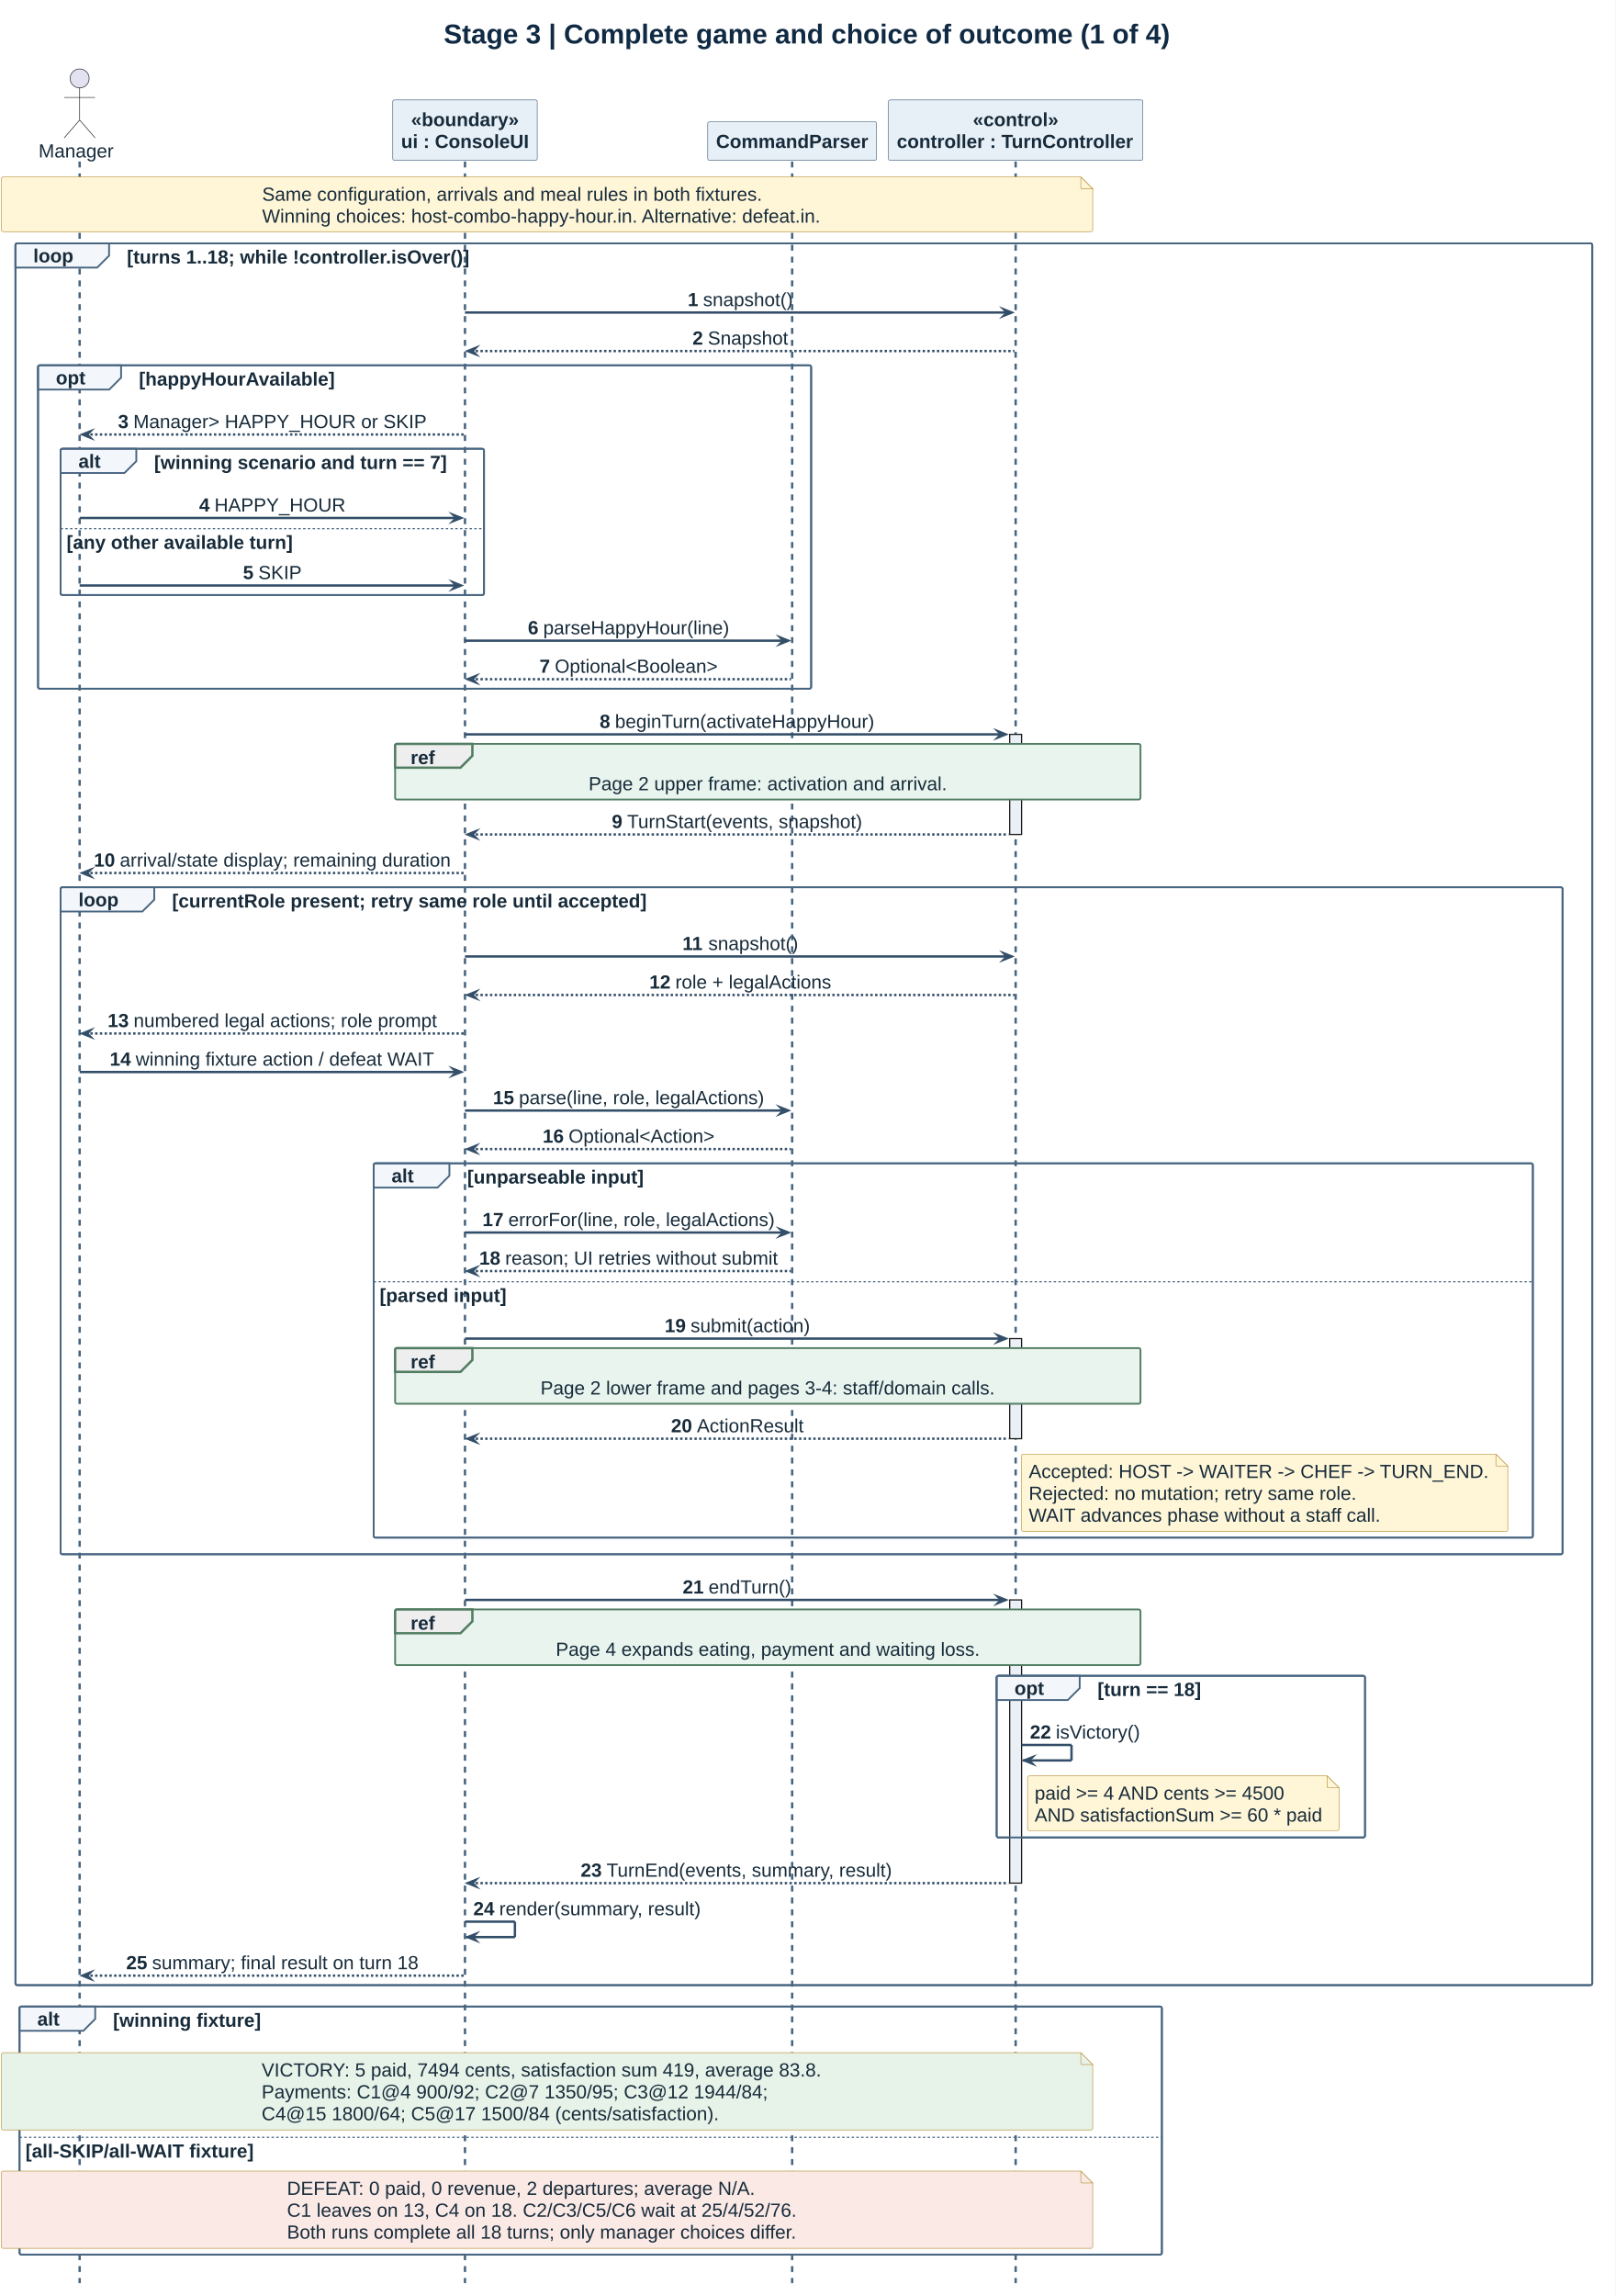
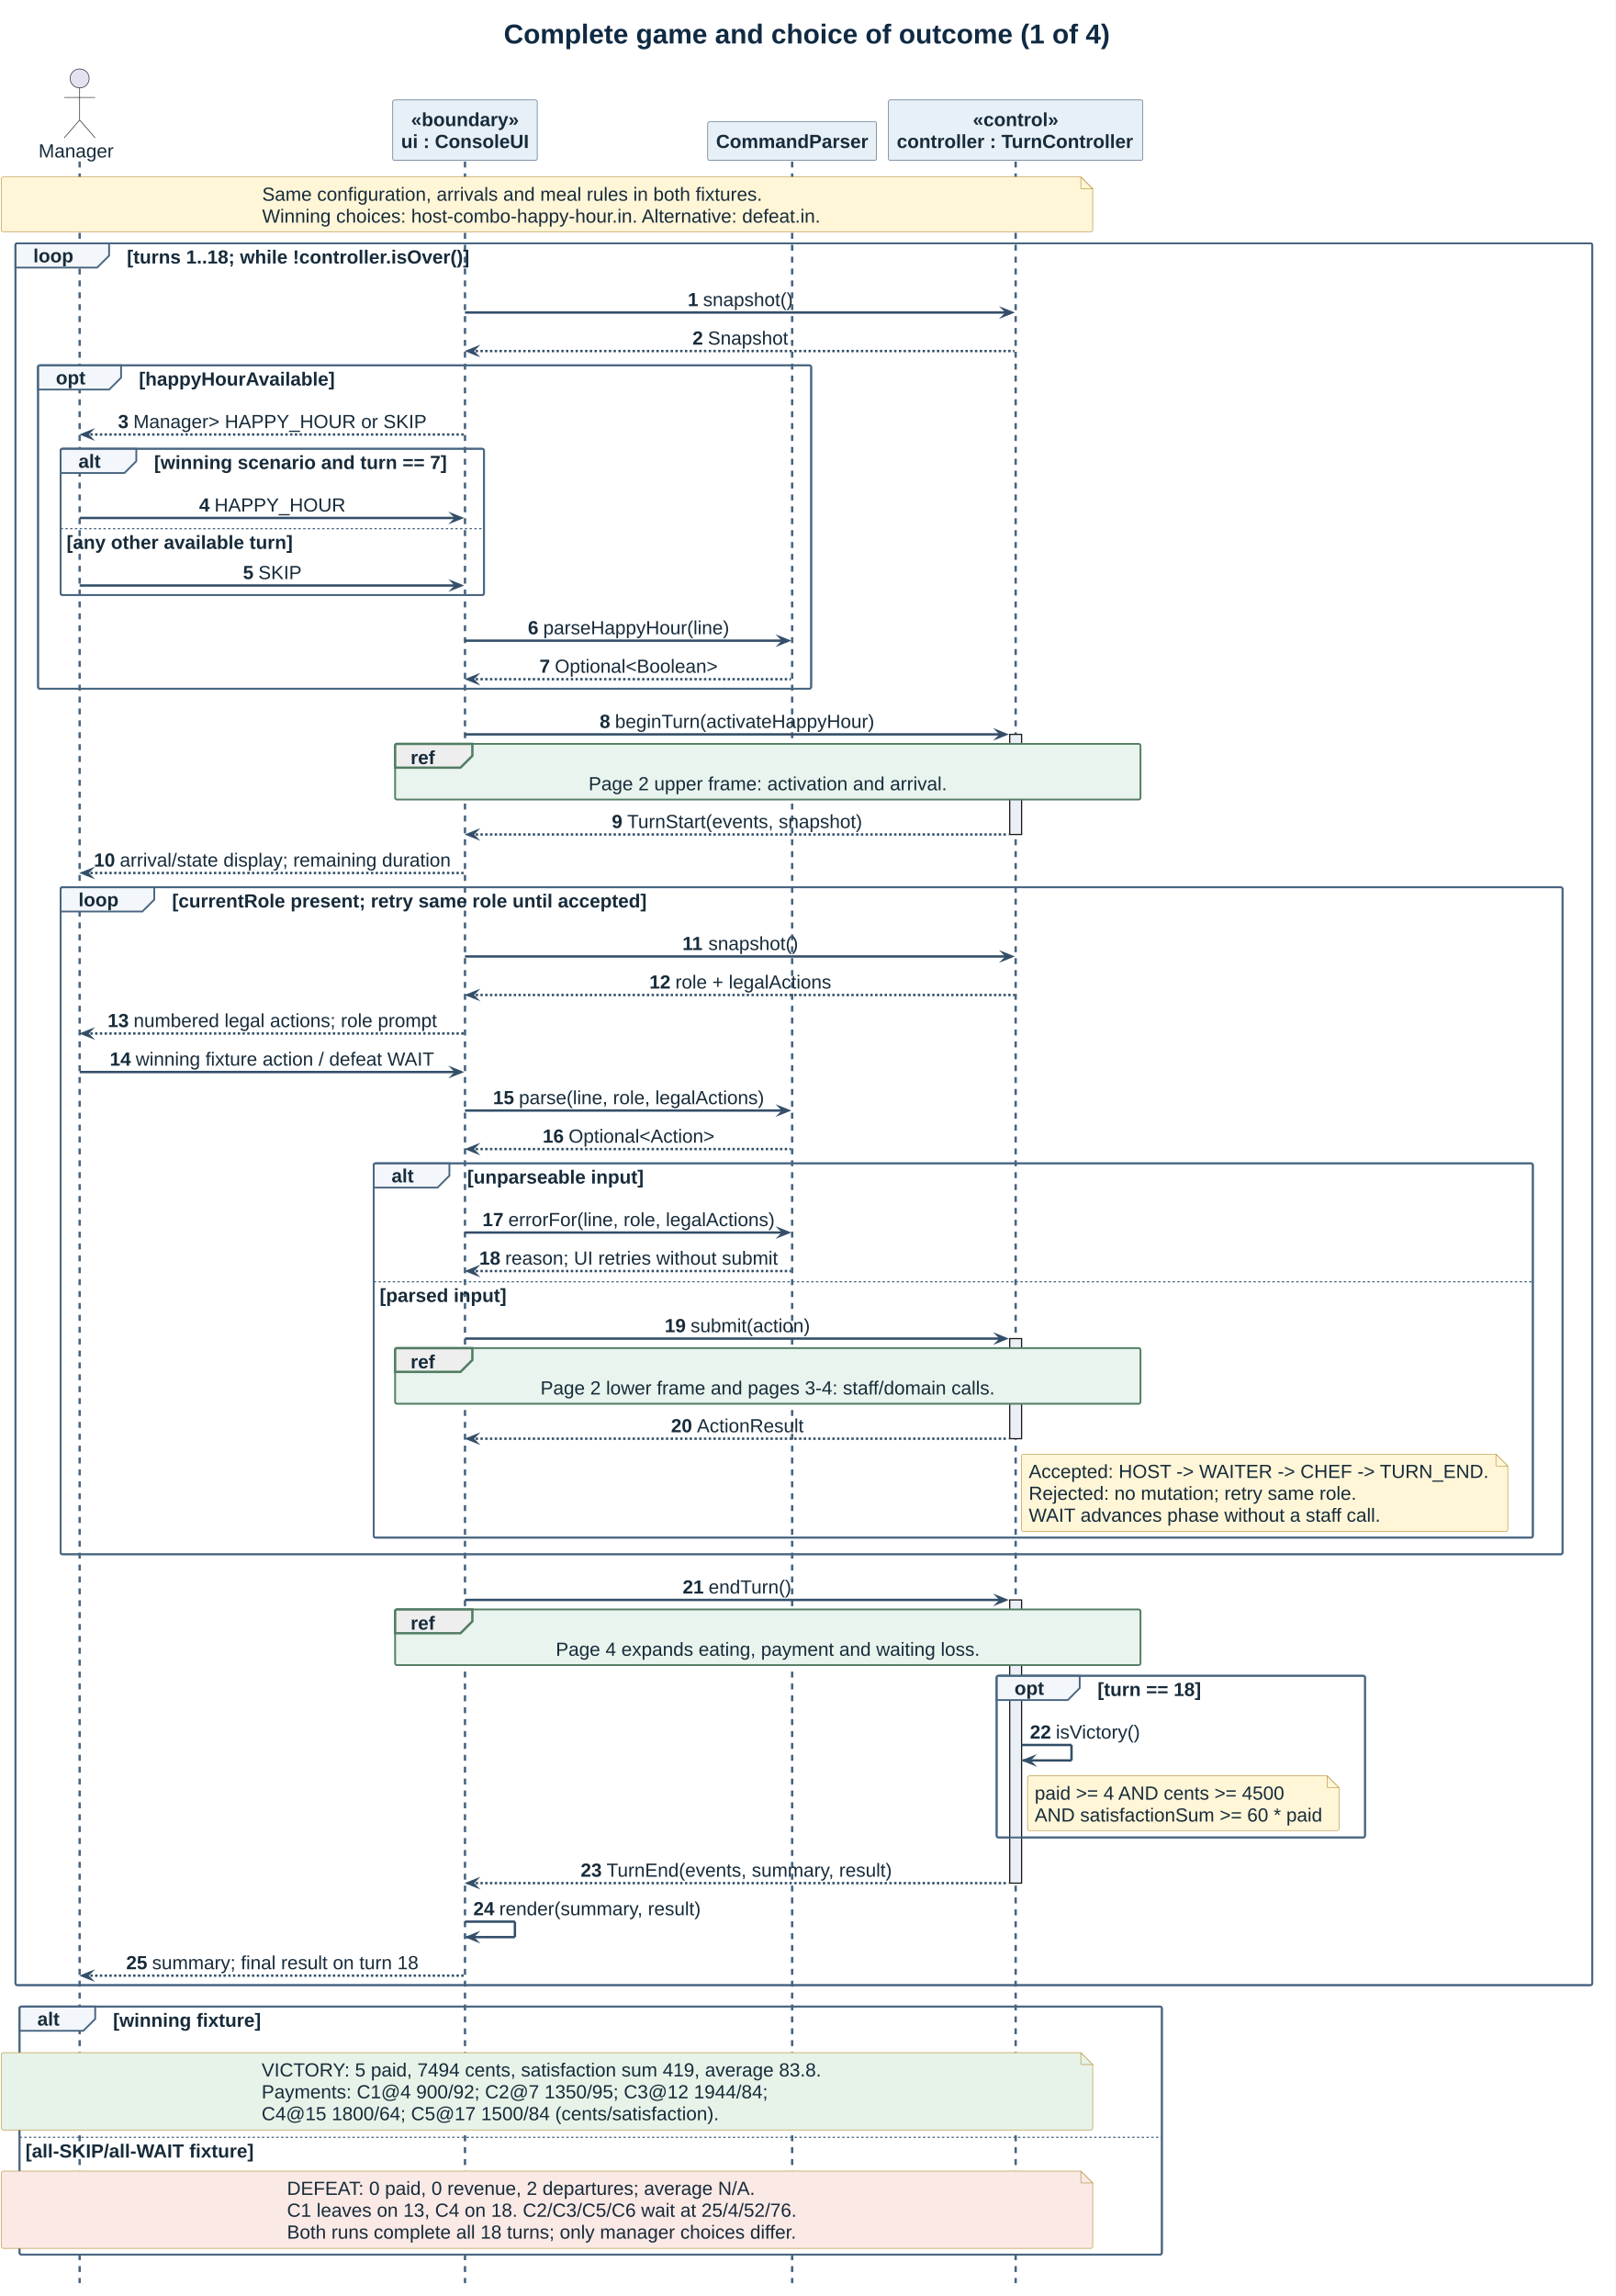
<svg xmlns="http://www.w3.org/2000/svg" version="1.1" data-diagram-type="SEQUENCE" style="width:1359px;height:1931px;background:#FFFFFF;" width="1359px" height="1931px" viewBox="0 0 1359 1931" zoomAndPan="magnify" preserveAspectRatio="none" contentStyleType="text/css">
  <rect width="100%" height="100%" fill="#FFFFFF" />
  <defs />
  <g font-family="sans-serif" lengthAdjust="spacing">
    <g class="title" data-source-line="2">
-       <text x="373.266" y="36.574" fill="#102A43" font-size="23" textLength="610.938" font-weight="700" font-family="Arial">Stage 3 | Complete game and choice of outcome (1 of 4)</text>
+       <text x="423.78" y="36.574" fill="#102A43" font-size="23" textLength="509.908" font-weight="700" font-family="Arial">Complete game and choice of outcome (1 of 4)</text>
    </g>
    <rect x="13" y="204.643" width="1326.469" height="1464.922" fill="none" style="stroke:#486581;stroke-width:1.5;" rx="1.5" ry="1.5" />
    <rect x="32" y="307.237" width="650.375" height="271.984" fill="none" style="stroke:#486581;stroke-width:1.5;" rx="1.5" ry="1.5" />
    <rect x="51" y="377.432" width="356.156" height="122.992" fill="none" style="stroke:#486581;stroke-width:1.5;" rx="1.5" ry="1.5" />
    <rect x="51" y="746.213" width="1263.469" height="560.969" fill="none" style="stroke:#486581;stroke-width:1.5;" rx="1.5" ry="1.5" />
    <rect x="314.379" y="978.401" width="975.09" height="314.781" fill="none" style="stroke:#486581;stroke-width:1.5;" rx="1.5" ry="1.5" />
    <rect x="838.398" y="1409.377" width="309.906" height="135.992" fill="none" style="stroke:#486581;stroke-width:1.5;" rx="1.5" ry="1.5" />
    <rect x="16.426" y="1687.565" width="960.973" height="208.586" fill="none" style="stroke:#486581;stroke-width:1.5;" rx="1.5" ry="1.5" />
    <g class="participant-lifeline" data-qualified-name="Manager" data-entity-uid="part1" id="part1-lifeline" data-source-line="4">
      <g>
        <rect x="63.5" y="135.846" width="8" height="1784.305" fill="#000" fill-opacity="0" />
        <line x1="67" y1="135.846" x2="67" y2="1920.151" style="stroke:#486581;stroke-width:2;stroke-dasharray:5,5;" />
      </g>
    </g>
    <g class="participant-lifeline" data-qualified-name="UI" data-entity-uid="part2" id="part2-lifeline" data-source-line="5">
      <g>
        <rect x="387.656" y="135.846" width="8" height="1784.305" fill="#000" fill-opacity="0" />
        <line x1="391.156" y1="135.846" x2="391.156" y2="1920.151" style="stroke:#486581;stroke-width:2;stroke-dasharray:5,5;" />
      </g>
    </g>
    <g class="participant-lifeline" data-qualified-name="Parser" data-entity-uid="part3" id="part3-lifeline" data-source-line="6">
      <g>
        <rect x="662.875" y="135.846" width="8" height="1784.305" fill="#000" fill-opacity="0" />
        <line x1="666.375" y1="135.846" x2="666.375" y2="1920.151" style="stroke:#486581;stroke-width:2;stroke-dasharray:5,5;" />
      </g>
    </g>
    <g class="participant-lifeline" data-qualified-name="TC" data-entity-uid="part4" id="part4-lifeline" data-source-line="7">
      <g>
        <rect x="850.898" y="135.846" width="8" height="1784.305" fill="#000" fill-opacity="0" />
        <line x1="854.398" y1="135.846" x2="854.398" y2="1920.151" style="stroke:#486581;stroke-width:2;stroke-dasharray:5,5;" />
      </g>
    </g>
    <g>
      <rect x="849.398" y="617.62" width="10" height="84.195" fill="#EAF0F6" style="stroke:#181818;stroke-width:1;" />
    </g>
    <g>
      <rect x="849.398" y="1125.792" width="10" height="84.195" fill="#EAF0F6" style="stroke:#181818;stroke-width:1;" />
    </g>
    <g>
      <rect x="849.398" y="1345.581" width="10" height="238.188" fill="#EAF0F6" style="stroke:#181818;stroke-width:1;" />
    </g>
    <g class="participant participant-head" data-qualified-name="Manager" data-entity-uid="part1" id="part1-head" data-source-line="4">
      <text x="32.426" y="132.456" fill="#172B3A" font-size="16" textLength="63.148" font-family="Arial">Manager</text>
      <ellipse cx="67" cy="65.948" rx="8" ry="8" fill="#E2E2F0" style="stroke:#181818;stroke-width:0.5;" />
      <path d="M67,73.948 L67,100.948 M54,81.948 L80,81.948 M67,100.948 L54,115.948 M67,100.948 L80,115.948" style="stroke:#181818;stroke-width:0.5;" fill="none" />
    </g>
    <g class="participant participant-head" data-qualified-name="UI" data-entity-uid="part2" id="part2-head" data-source-line="5">
      <rect x="330.379" y="84.049" width="121.555" height="50.797" fill="#E7EFF7" style="stroke:#486581;stroke-width:0.5;" rx="1.5" ry="1.5" />
      <text x="345.813" y="106.057" fill="#172B3A" font-size="16" textLength="90.688" font-weight="700" font-family="Arial">«boundary»</text>
      <text x="337.379" y="124.456" fill="#172B3A" font-size="16" textLength="107.555" font-weight="700" font-family="Arial">ui : ConsoleUI</text>
    </g>
    <g class="participant participant-head" data-qualified-name="Parser" data-entity-uid="part3" id="part3-head" data-source-line="6">
      <rect x="595.352" y="102.448" width="142.047" height="32.398" fill="#E7EFF7" style="stroke:#486581;stroke-width:0.5;" rx="1.5" ry="1.5" />
      <text x="602.352" y="124.456" fill="#172B3A" font-size="16" textLength="128.047" font-weight="700" font-family="Arial">CommandParser</text>
    </g>
    <g class="participant participant-head" data-qualified-name="TC" data-entity-uid="part4" id="part4-head" data-source-line="7">
      <rect x="747.398" y="84.049" width="214" height="50.797" fill="#E7EFF7" style="stroke:#486581;stroke-width:0.5;" rx="1.5" ry="1.5" />
      <text x="818.391" y="106.057" fill="#172B3A" font-size="16" textLength="72.016" font-weight="700" font-family="Arial">«control»</text>
      <text x="754.398" y="124.456" fill="#172B3A" font-size="16" textLength="200" font-weight="700" font-family="Arial">controller : TurnController</text>
    </g>
    <path d="M1.213,150.346 L1.213,193.346 A1.5,1.5 0 0 0 2.713,194.846 L917.713,194.846 A1.5,1.5 0 0 0 919.213,193.346 L919.213,158.846 L909.213,148.846 L2.713,148.846 A1.5,1.5 0 0 0 1.213,150.346" style="stroke:#B8923B;stroke-width:0.5;" fill="#FFF6D8" />
    <path d="M909.213,148.846 L909.213,158.096 A0.75,0.75 0 0 0 909.963,158.846 L919.213,158.846 L909.213,148.846" style="stroke:#B8923B;stroke-width:0.5;" fill="#FFF6D8" />
    <text x="220.52" y="168.854" fill="#172B3A" font-size="16" textLength="420.648" font-family="Arial">Same configuration, arrivals and meal rules in both fixtures.</text>
    <text x="220.52" y="187.252" fill="#172B3A" font-size="16" textLength="471.359" font-family="Arial">Winning choices: host-combo-happy-hour.in. Alternative: defeat.in.</text>
    <path d="M14.5,204.643 L91.766,204.643 L91.766,215.042 L81.766,225.042 L13,225.042 L13,206.143 A1.5,1.5 0 0 1 14.5,204.643" style="stroke:#486581;stroke-width:1.5;" fill="#F3F6FA" />
    <rect x="13" y="204.643" width="1326.469" height="1464.922" fill="none" style="stroke:#486581;stroke-width:1.5;" rx="1.5" ry="1.5" />
    <text x="28" y="220.651" fill="#172B3A" font-size="16" textLength="33.766" font-weight="700" font-family="Arial">loop</text>
    <text x="106.766" y="221.651" fill="#172B3A" font-size="16" textLength="288.945" font-weight="700" font-family="Arial">[turns 1..18; while !controller.isOver()]</text>
    <g class="message" data-entity-1="part2" data-entity-2="part4" id="msg1" data-source-line="15">
      <polygon points="842.398,258.838,852.398,262.838,842.398,266.838,846.398,262.838" fill="#334E68" style="stroke:#334E68;stroke-width:1;stroke-linejoin:miter;stroke-miterlimit:10;" />
      <line x1="391.156" y1="262.838" x2="848.398" y2="262.838" style="stroke:#334E68;stroke-width:2;" />
      <text x="578.531" y="257.448" fill="#172B3A" font-size="16" font-weight="700" font-family="Arial">1</text>
      <text x="591.43" y="257.448" fill="#172B3A" font-size="16" textLength="75.594" font-family="Arial">snapshot()</text>
    </g>
    <g class="message" data-entity-1="part4" data-entity-2="part2" id="msg2" data-source-line="16">
      <polygon points="402.156,291.237,392.156,295.237,402.156,299.237,398.156,295.237" fill="#334E68" style="stroke:#334E68;stroke-width:1;stroke-linejoin:miter;stroke-miterlimit:10;" />
      <line x1="396.156" y1="295.237" x2="853.398" y2="295.237" style="stroke:#334E68;stroke-width:2;stroke-dasharray:2,2;" />
      <text x="582.523" y="289.846" fill="#172B3A" font-size="16" font-weight="700" font-family="Arial">2</text>
      <text x="595.422" y="289.846" fill="#172B3A" font-size="16" textLength="67.609" font-family="Arial">Snapshot</text>
    </g>
    <path d="M33.5,307.237 L101.875,307.237 L101.875,317.635 L91.875,327.635 L32,327.635 L32,308.737 A1.5,1.5 0 0 1 33.5,307.237" style="stroke:#486581;stroke-width:1.5;" fill="#F3F6FA" />
    <rect x="32" y="307.237" width="650.375" height="271.984" fill="none" style="stroke:#486581;stroke-width:1.5;" rx="1.5" ry="1.5" />
    <text x="47" y="323.245" fill="#172B3A" font-size="16" textLength="24.875" font-weight="700" font-family="Arial">opt</text>
    <text x="116.875" y="324.245" fill="#172B3A" font-size="16" textLength="165.359" font-weight="700" font-family="Arial">[happyHourAvailable]</text>
    <g class="message" data-entity-1="part2" data-entity-2="part1" id="msg3" data-source-line="18">
      <polygon points="78,361.432,68,365.432,78,369.432,74,365.432" fill="#334E68" style="stroke:#334E68;stroke-width:1;stroke-linejoin:miter;stroke-miterlimit:10;" />
      <line x1="72" y1="365.432" x2="390.156" y2="365.432" style="stroke:#334E68;stroke-width:2;stroke-dasharray:2,2;" />
      <text x="99.246" y="360.042" fill="#172B3A" font-size="16" font-weight="700" font-family="Arial">3</text>
      <text x="112.145" y="360.042" fill="#172B3A" font-size="16" textLength="246.766" font-family="Arial">Manager&gt; HAPPY_HOUR or SKIP</text>
    </g>
    <path d="M52.5,377.432 L114.672,377.432 L114.672,387.831 L104.672,397.831 L51,397.831 L51,378.932 A1.5,1.5 0 0 1 52.5,377.432" style="stroke:#486581;stroke-width:1.5;" fill="#F3F6FA" />
    <rect x="51" y="377.432" width="356.156" height="122.992" fill="none" style="stroke:#486581;stroke-width:1.5;" rx="1.5" ry="1.5" />
    <text x="66" y="393.44" fill="#172B3A" font-size="16" textLength="18.672" font-weight="700" font-family="Arial">alt</text>
    <text x="129.672" y="394.44" fill="#172B3A" font-size="16" textLength="246.258" font-weight="700" font-family="Arial">[winning scenario and turn == 7]</text>
    <g class="message" data-entity-1="part1" data-entity-2="part2" id="msg4" data-source-line="20">
      <polygon points="379.156,431.627,389.156,435.627,379.156,439.627,383.156,435.627" fill="#334E68" style="stroke:#334E68;stroke-width:1;stroke-linejoin:miter;stroke-miterlimit:10;" />
      <line x1="67" y1="435.627" x2="385.156" y2="435.627" style="stroke:#334E68;stroke-width:2;" />
      <text x="167.504" y="430.237" fill="#172B3A" font-size="16" font-weight="700" font-family="Arial">4</text>
      <text x="180.402" y="430.237" fill="#172B3A" font-size="16" textLength="110.25" font-family="Arial">HAPPY_HOUR</text>
    </g>
    <line x1="51" y1="444.627" x2="407.156" y2="444.627" style="stroke:#486581;stroke-width:1;stroke-dasharray:2,2;" />
    <text x="56" y="461.635" fill="#172B3A" font-size="16" textLength="190.266" font-weight="700" font-family="Arial">[any other available turn]</text>
    <g class="message" data-entity-1="part1" data-entity-2="part2" id="msg5" data-source-line="22">
      <polygon points="379.156,488.424,389.156,492.424,379.156,496.424,383.156,492.424" fill="#334E68" style="stroke:#334E68;stroke-width:1;stroke-linejoin:miter;stroke-miterlimit:10;" />
      <line x1="67" y1="492.424" x2="385.156" y2="492.424" style="stroke:#334E68;stroke-width:2;" />
      <text x="204.398" y="487.034" fill="#172B3A" font-size="16" font-weight="700" font-family="Arial">5</text>
      <text x="217.297" y="487.034" fill="#172B3A" font-size="16" textLength="36.461" font-family="Arial">SKIP</text>
    </g>
    <g class="message" data-entity-1="part2" data-entity-2="part3" id="msg6" data-source-line="24">
      <polygon points="654.375,534.823,664.375,538.823,654.375,542.823,658.375,538.823" fill="#334E68" style="stroke:#334E68;stroke-width:1;stroke-linejoin:miter;stroke-miterlimit:10;" />
      <line x1="391.156" y1="538.823" x2="660.375" y2="538.823" style="stroke:#334E68;stroke-width:2;" />
      <text x="444.059" y="533.432" fill="#172B3A" font-size="16" font-weight="700" font-family="Arial">6</text>
      <text x="456.957" y="533.432" fill="#172B3A" font-size="16" textLength="156.516" font-family="Arial">parseHappyHour(line)</text>
    </g>
    <g class="message" data-entity-1="part3" data-entity-2="part2" id="msg7" data-source-line="25">
      <polygon points="402.156,567.221,392.156,571.221,402.156,575.221,398.156,571.221" fill="#334E68" style="stroke:#334E68;stroke-width:1;stroke-linejoin:miter;stroke-miterlimit:10;" />
      <line x1="396.156" y1="571.221" x2="665.375" y2="571.221" style="stroke:#334E68;stroke-width:2;stroke-dasharray:2,2;" />
      <text x="453.816" y="565.831" fill="#172B3A" font-size="16" font-weight="700" font-family="Arial">7</text>
      <text x="466.715" y="565.831" fill="#172B3A" font-size="16" textLength="137" font-family="Arial">Optional&lt;Boolean&gt;</text>
    </g>
    <g class="message" data-entity-1="part2" data-entity-2="part4" id="msg8" data-source-line="27">
      <polygon points="837.398,613.62,847.398,617.62,837.398,621.62,841.398,617.62" fill="#334E68" style="stroke:#334E68;stroke-width:1;stroke-linejoin:miter;stroke-miterlimit:10;" />
      <line x1="391.156" y1="617.62" x2="843.398" y2="617.62" style="stroke:#334E68;stroke-width:2;" />
      <text x="504.441" y="612.229" fill="#172B3A" font-size="16" font-weight="700" font-family="Arial">8</text>
      <text x="517.34" y="612.229" fill="#172B3A" font-size="16" textLength="218.773" font-family="Arial">beginTurn(activateHappyHour)</text>
    </g>
    <rect x="332.379" y="625.62" width="627.02" height="46.797" fill="#E8F4ED" style="stroke:#527D63;stroke-width:1.5;" rx="1.5" ry="1.5" />
    <path d="M333.879,625.62 L397.379,625.62 L397.379,635.62 L387.379,645.62 L332.379,645.62 L332.379,627.12 A1.5,1.5 0 0 1 333.879,625.62" style="stroke:#527D63;stroke-width:2;" fill="#EEE" />
    <text x="345.379" y="642.627" fill="#172B3A" font-size="16" textLength="20.453" font-weight="700" font-family="Arial">ref</text>
    <text x="495.139" y="664.627" fill="#172B3A" font-size="16" textLength="301.5" font-family="Arial">Page 2 upper frame: activation and arrival.</text>
    <g class="message" data-entity-1="part4" data-entity-2="part2" id="msg9" data-source-line="29">
      <polygon points="402.156,697.815,392.156,701.815,402.156,705.815,398.156,701.815" fill="#334E68" style="stroke:#334E68;stroke-width:1;stroke-linejoin:miter;stroke-miterlimit:10;" />
      <line x1="396.156" y1="701.815" x2="848.398" y2="701.815" style="stroke:#334E68;stroke-width:2;stroke-dasharray:2,2;" />
      <text x="514.672" y="696.424" fill="#172B3A" font-size="16" font-weight="700" font-family="Arial">9</text>
      <text x="527.57" y="696.424" fill="#172B3A" font-size="16" textLength="198.313" font-family="Arial">TurnStart(events, snapshot)</text>
    </g>
    <g class="message" data-entity-1="part2" data-entity-2="part1" id="msg10" data-source-line="30">
      <polygon points="78,730.213,68,734.213,78,738.213,74,734.213" fill="#334E68" style="stroke:#334E68;stroke-width:1;stroke-linejoin:miter;stroke-miterlimit:10;" />
      <line x1="72" y1="734.213" x2="390.156" y2="734.213" style="stroke:#334E68;stroke-width:2;stroke-dasharray:2,2;" />
      <text x="79" y="728.823" fill="#172B3A" font-size="16" textLength="17.797" font-weight="700" font-family="Arial">10</text>
      <text x="100.797" y="728.823" fill="#172B3A" font-size="16" textLength="278.359" font-family="Arial">arrival/state display; remaining duration</text>
    </g>
    <path d="M52.5,746.213 L129.766,746.213 L129.766,756.612 L119.766,766.612 L51,766.612 L51,747.713 A1.5,1.5 0 0 1 52.5,746.213" style="stroke:#486581;stroke-width:1.5;" fill="#F3F6FA" />
    <rect x="51" y="746.213" width="1263.469" height="560.969" fill="none" style="stroke:#486581;stroke-width:1.5;" rx="1.5" ry="1.5" />
    <text x="66" y="762.221" fill="#172B3A" font-size="16" textLength="33.766" font-weight="700" font-family="Arial">loop</text>
    <text x="144.766" y="763.221" fill="#172B3A" font-size="16" textLength="399.227" font-weight="700" font-family="Arial">[currentRole present; retry same role until accepted]</text>
    <g class="message" data-entity-1="part2" data-entity-2="part4" id="msg11" data-source-line="32">
      <polygon points="842.398,800.409,852.398,804.409,842.398,808.409,846.398,804.409" fill="#334E68" style="stroke:#334E68;stroke-width:1;stroke-linejoin:miter;stroke-miterlimit:10;" />
      <line x1="391.156" y1="804.409" x2="848.398" y2="804.409" style="stroke:#334E68;stroke-width:2;" />
      <text x="574.082" y="799.018" fill="#172B3A" font-size="16" textLength="17.797" font-weight="700" font-family="Arial">11</text>
      <text x="595.879" y="799.018" fill="#172B3A" font-size="16" textLength="75.594" font-family="Arial">snapshot()</text>
    </g>
    <g class="message" data-entity-1="part4" data-entity-2="part2" id="msg12" data-source-line="33">
      <polygon points="402.156,832.807,392.156,836.807,402.156,840.807,398.156,836.807" fill="#334E68" style="stroke:#334E68;stroke-width:1;stroke-linejoin:miter;stroke-miterlimit:10;" />
      <line x1="396.156" y1="836.807" x2="853.398" y2="836.807" style="stroke:#334E68;stroke-width:2;stroke-dasharray:2,2;" />
      <text x="546.285" y="831.417" fill="#172B3A" font-size="16" textLength="17.797" font-weight="700" font-family="Arial">12</text>
      <text x="568.082" y="831.417" fill="#172B3A" font-size="16" textLength="131.188" font-family="Arial">role + legalActions</text>
    </g>
    <g class="message" data-entity-1="part2" data-entity-2="part1" id="msg13" data-source-line="34">
      <polygon points="78,865.206,68,869.206,78,873.206,74,869.206" fill="#334E68" style="stroke:#334E68;stroke-width:1;stroke-linejoin:miter;stroke-miterlimit:10;" />
      <line x1="72" y1="869.206" x2="390.156" y2="869.206" style="stroke:#334E68;stroke-width:2;stroke-dasharray:2,2;" />
      <text x="90.555" y="863.815" fill="#172B3A" font-size="16" textLength="17.797" font-weight="700" font-family="Arial">13</text>
      <text x="112.352" y="863.815" fill="#172B3A" font-size="16" textLength="255.25" font-family="Arial">numbered legal actions; role prompt</text>
    </g>
    <g class="message" data-entity-1="part1" data-entity-2="part2" id="msg14" data-source-line="35">
      <polygon points="379.156,897.604,389.156,901.604,379.156,905.604,383.156,901.604" fill="#334E68" style="stroke:#334E68;stroke-width:1;stroke-linejoin:miter;stroke-miterlimit:10;" />
      <line x1="67" y1="901.604" x2="385.156" y2="901.604" style="stroke:#334E68;stroke-width:2;" />
      <text x="92.344" y="896.213" fill="#172B3A" font-size="16" textLength="17.797" font-weight="700" font-family="Arial">14</text>
      <text x="114.141" y="896.213" fill="#172B3A" font-size="16" textLength="251.672" font-family="Arial">winning fixture action / defeat WAIT</text>
    </g>
    <g class="message" data-entity-1="part2" data-entity-2="part3" id="msg15" data-source-line="36">
      <polygon points="654.375,930.002,664.375,934.002,654.375,938.002,658.375,934.002" fill="#334E68" style="stroke:#334E68;stroke-width:1;stroke-linejoin:miter;stroke-miterlimit:10;" />
      <line x1="391.156" y1="934.002" x2="660.375" y2="934.002" style="stroke:#334E68;stroke-width:2;" />
      <text x="414.707" y="928.612" fill="#172B3A" font-size="16" textLength="17.797" font-weight="700" font-family="Arial">15</text>
      <text x="436.504" y="928.612" fill="#172B3A" font-size="16" textLength="206.32" font-family="Arial">parse(line, role, legalActions)</text>
    </g>
    <g class="message" data-entity-1="part3" data-entity-2="part2" id="msg16" data-source-line="37">
      <polygon points="402.156,962.401,392.156,966.401,402.156,970.401,398.156,966.401" fill="#334E68" style="stroke:#334E68;stroke-width:1;stroke-linejoin:miter;stroke-miterlimit:10;" />
      <line x1="396.156" y1="966.401" x2="665.375" y2="966.401" style="stroke:#334E68;stroke-width:2;stroke-dasharray:2,2;" />
      <text x="456.492" y="961.01" fill="#172B3A" font-size="16" textLength="17.797" font-weight="700" font-family="Arial">16</text>
      <text x="478.289" y="961.01" fill="#172B3A" font-size="16" textLength="122.75" font-family="Arial">Optional&lt;Action&gt;</text>
    </g>
    <path d="M315.879,978.401 L378.051,978.401 L378.051,988.799 L368.051,998.799 L314.379,998.799 L314.379,979.901 A1.5,1.5 0 0 1 315.879,978.401" style="stroke:#486581;stroke-width:1.5;" fill="#F3F6FA" />
    <rect x="314.379" y="978.401" width="975.09" height="314.781" fill="none" style="stroke:#486581;stroke-width:1.5;" rx="1.5" ry="1.5" />
    <text x="329.379" y="994.409" fill="#172B3A" font-size="16" textLength="18.672" font-weight="700" font-family="Arial">alt</text>
    <text x="393.051" y="995.409" fill="#172B3A" font-size="16" textLength="148.453" font-weight="700" font-family="Arial">[unparseable input]</text>
    <g class="message" data-entity-1="part2" data-entity-2="part3" id="msg17" data-source-line="39">
      <polygon points="654.375,1032.596,664.375,1036.596,654.375,1040.596,658.375,1036.596" fill="#334E68" style="stroke:#334E68;stroke-width:1;stroke-linejoin:miter;stroke-miterlimit:10;" />
      <line x1="391.156" y1="1036.596" x2="660.375" y2="1036.596" style="stroke:#334E68;stroke-width:2;" />
      <text x="405.828" y="1031.206" fill="#172B3A" font-size="16" textLength="17.797" font-weight="700" font-family="Arial">17</text>
      <text x="427.625" y="1031.206" fill="#172B3A" font-size="16" textLength="224.078" font-family="Arial">errorFor(line, role, legalActions)</text>
    </g>
    <g class="message" data-entity-1="part3" data-entity-2="part2" id="msg18" data-source-line="40">
      <polygon points="402.156,1064.995,392.156,1068.995,402.156,1072.995,398.156,1068.995" fill="#334E68" style="stroke:#334E68;stroke-width:1;stroke-linejoin:miter;stroke-miterlimit:10;" />
      <line x1="396.156" y1="1068.995" x2="665.375" y2="1068.995" style="stroke:#334E68;stroke-width:2;stroke-dasharray:2,2;" />
      <text x="403.156" y="1063.604" fill="#172B3A" font-size="16" textLength="17.797" font-weight="700" font-family="Arial">18</text>
      <text x="424.953" y="1063.604" fill="#172B3A" font-size="16" textLength="229.422" font-family="Arial">reason; UI retries without submit</text>
    </g>
    <line x1="314.379" y1="1077.995" x2="1289.469" y2="1077.995" style="stroke:#486581;stroke-width:1;stroke-dasharray:2,2;" />
    <text x="319.379" y="1095.002" fill="#172B3A" font-size="16" textLength="106.664" font-weight="700" font-family="Arial">[parsed input]</text>
    <g class="message" data-entity-1="part2" data-entity-2="part4" id="msg19" data-source-line="42">
      <polygon points="837.398,1121.792,847.398,1125.792,837.398,1129.792,841.398,1125.792" fill="#334E68" style="stroke:#334E68;stroke-width:1;stroke-linejoin:miter;stroke-miterlimit:10;" />
      <line x1="391.156" y1="1125.792" x2="843.398" y2="1125.792" style="stroke:#334E68;stroke-width:2;" />
      <text x="559.141" y="1120.401" fill="#172B3A" font-size="16" textLength="17.797" font-weight="700" font-family="Arial">19</text>
      <text x="580.938" y="1120.401" fill="#172B3A" font-size="16" textLength="100.477" font-family="Arial">submit(action)</text>
    </g>
    <rect x="332.379" y="1133.792" width="627.02" height="46.797" fill="#E8F4ED" style="stroke:#527D63;stroke-width:1.5;" rx="1.5" ry="1.5" />
    <path d="M333.879,1133.792 L397.379,1133.792 L397.379,1143.792 L387.379,1153.792 L332.379,1153.792 L332.379,1135.292 A1.5,1.5 0 0 1 333.879,1133.792" style="stroke:#527D63;stroke-width:2;" fill="#EEE" />
    <text x="345.379" y="1150.799" fill="#172B3A" font-size="16" textLength="20.453" font-weight="700" font-family="Arial">ref</text>
    <text x="454.674" y="1172.799" fill="#172B3A" font-size="16" textLength="382.43" font-family="Arial">Page 2 lower frame and pages 3-4: staff/domain calls.</text>
    <g class="message" data-entity-1="part4" data-entity-2="part2" id="msg20" data-source-line="44">
      <polygon points="402.156,1205.987,392.156,1209.987,402.156,1213.987,398.156,1209.987" fill="#334E68" style="stroke:#334E68;stroke-width:1;stroke-linejoin:miter;stroke-miterlimit:10;" />
      <line x1="396.156" y1="1209.987" x2="848.398" y2="1209.987" style="stroke:#334E68;stroke-width:2;stroke-dasharray:2,2;" />
      <text x="564.469" y="1204.596" fill="#172B3A" font-size="16" textLength="17.797" font-weight="700" font-family="Arial">20</text>
      <text x="586.266" y="1204.596" fill="#172B3A" font-size="16" textLength="89.82" font-family="Arial">ActionResult</text>
    </g>
    <path d="M859.398,1224.487 L859.398,1286.487 A1.5,1.5 0 0 0 860.898,1287.987 L1266.898,1287.987 A1.5,1.5 0 0 0 1268.398,1286.487 L1268.398,1232.987 L1258.398,1222.987 L860.898,1222.987 A1.5,1.5 0 0 0 859.398,1224.487" style="stroke:#B8923B;stroke-width:0.5;" fill="#FFF6D8" />
    <path d="M1258.398,1222.987 L1258.398,1232.237 A0.75,0.75 0 0 0 1259.148,1232.987 L1268.398,1232.987 L1258.398,1222.987" style="stroke:#B8923B;stroke-width:0.5;" fill="#FFF6D8" />
    <text x="865.398" y="1242.995" fill="#172B3A" font-size="16" textLength="388.07" font-family="Arial">Accepted: HOST -&gt; WAITER -&gt; CHEF -&gt; TURN_END.</text>
    <text x="865.398" y="1261.393" fill="#172B3A" font-size="16" textLength="275.68" font-family="Arial">Rejected: no mutation; retry same role.</text>
    <text x="865.398" y="1279.792" fill="#172B3A" font-size="16" textLength="297.031" font-family="Arial">WAIT advances phase without a staff call.</text>
    <g class="message" data-entity-1="part2" data-entity-2="part4" id="msg21" data-source-line="52">
      <polygon points="837.398,1341.581,847.398,1345.581,837.398,1349.581,841.398,1345.581" fill="#334E68" style="stroke:#334E68;stroke-width:1;stroke-linejoin:miter;stroke-miterlimit:10;" />
      <line x1="391.156" y1="1345.581" x2="843.398" y2="1345.581" style="stroke:#334E68;stroke-width:2;" />
      <text x="574.254" y="1340.19" fill="#172B3A" font-size="16" textLength="17.797" font-weight="700" font-family="Arial">21</text>
      <text x="596.051" y="1340.19" fill="#172B3A" font-size="16" textLength="70.25" font-family="Arial">endTurn()</text>
    </g>
    <rect x="332.379" y="1353.581" width="627.02" height="46.797" fill="#E8F4ED" style="stroke:#527D63;stroke-width:1.5;" rx="1.5" ry="1.5" />
    <path d="M333.879,1353.581 L397.379,1353.581 L397.379,1363.581 L387.379,1373.581 L332.379,1373.581 L332.379,1355.081 A1.5,1.5 0 0 1 333.879,1353.581" style="stroke:#527D63;stroke-width:2;" fill="#EEE" />
    <text x="345.379" y="1370.588" fill="#172B3A" font-size="16" textLength="20.453" font-weight="700" font-family="Arial">ref</text>
    <text x="467.549" y="1392.588" fill="#172B3A" font-size="16" textLength="356.68" font-family="Arial">Page 4 expands eating, payment and waiting loss.</text>
    <path d="M839.898,1409.377 L908.273,1409.377 L908.273,1419.776 L898.273,1429.776 L838.398,1429.776 L838.398,1410.877 A1.5,1.5 0 0 1 839.898,1409.377" style="stroke:#486581;stroke-width:1.5;" fill="#F3F6FA" />
    <rect x="838.398" y="1409.377" width="309.906" height="135.992" fill="none" style="stroke:#486581;stroke-width:1.5;" rx="1.5" ry="1.5" />
    <text x="853.398" y="1425.385" fill="#172B3A" font-size="16" textLength="24.875" font-weight="700" font-family="Arial">opt</text>
    <text x="923.273" y="1426.385" fill="#172B3A" font-size="16" textLength="87.133" font-weight="700" font-family="Arial">[turn == 18]</text>
    <g class="message" data-entity-1="part4" data-entity-2="part4" id="msg22" data-source-line="55">
      <line x1="859.398" y1="1467.573" x2="901.398" y2="1467.573" style="stroke:#334E68;stroke-width:2;" />
      <line x1="901.398" y1="1467.573" x2="901.398" y2="1480.573" style="stroke:#334E68;stroke-width:2;" />
      <line x1="860.398" y1="1480.573" x2="901.398" y2="1480.573" style="stroke:#334E68;stroke-width:2;" />
      <polygon points="870.398,1476.573,860.398,1480.573,870.398,1484.573,866.398,1480.573" fill="#334E68" style="stroke:#334E68;stroke-width:1;stroke-linejoin:miter;stroke-miterlimit:10;" />
      <text x="866.398" y="1462.182" fill="#172B3A" font-size="16" textLength="17.797" font-weight="700" font-family="Arial">22</text>
      <text x="888.195" y="1462.182" fill="#172B3A" font-size="16" textLength="71.109" font-family="Arial">isVictory()</text>
    </g>
    <path d="M864.398,1495.073 L864.398,1538.073 A1.5,1.5 0 0 0 865.898,1539.573 L1124.898,1539.573 A1.5,1.5 0 0 0 1126.398,1538.073 L1126.398,1503.573 L1116.398,1493.573 L865.898,1493.573 A1.5,1.5 0 0 0 864.398,1495.073" style="stroke:#B8923B;stroke-width:0.5;" fill="#FFF6D8" />
    <path d="M1116.398,1493.573 L1116.398,1502.823 A0.75,0.75 0 0 0 1117.148,1503.573 L1126.398,1503.573 L1116.398,1493.573" style="stroke:#B8923B;stroke-width:0.5;" fill="#FFF6D8" />
    <text x="870.398" y="1513.581" fill="#172B3A" font-size="16" textLength="210.813" font-family="Arial">paid &gt;= 4 AND cents &gt;= 4500</text>
    <text x="870.398" y="1531.979" fill="#172B3A" font-size="16" textLength="241.906" font-family="Arial">AND satisfactionSum &gt;= 60 * paid</text>
    <g class="message" data-entity-1="part4" data-entity-2="part2" id="msg23" data-source-line="58">
      <polygon points="402.156,1579.768,392.156,1583.768,402.156,1587.768,398.156,1583.768" fill="#334E68" style="stroke:#334E68;stroke-width:1;stroke-linejoin:miter;stroke-miterlimit:10;" />
      <line x1="396.156" y1="1583.768" x2="848.398" y2="1583.768" style="stroke:#334E68;stroke-width:2;stroke-dasharray:2,2;" />
      <text x="488.453" y="1578.377" fill="#172B3A" font-size="16" textLength="17.797" font-weight="700" font-family="Arial">23</text>
      <text x="510.25" y="1578.377" fill="#172B3A" font-size="16" textLength="241.852" font-family="Arial">TurnEnd(events, summary, result)</text>
    </g>
    <g class="message" data-entity-1="part2" data-entity-2="part2" id="msg24" data-source-line="59">
      <line x1="391.156" y1="1616.167" x2="433.156" y2="1616.167" style="stroke:#334E68;stroke-width:2;" />
      <line x1="433.156" y1="1616.167" x2="433.156" y2="1629.167" style="stroke:#334E68;stroke-width:2;" />
      <line x1="392.156" y1="1629.167" x2="433.156" y2="1629.167" style="stroke:#334E68;stroke-width:2;" />
      <polygon points="402.156,1625.167,392.156,1629.167,402.156,1633.167,398.156,1629.167" fill="#334E68" style="stroke:#334E68;stroke-width:1;stroke-linejoin:miter;stroke-miterlimit:10;" />
      <text x="398.156" y="1610.776" fill="#172B3A" font-size="16" textLength="17.797" font-weight="700" font-family="Arial">24</text>
      <text x="419.953" y="1610.776" fill="#172B3A" font-size="16" textLength="170.703" font-family="Arial">render(summary, result)</text>
    </g>
    <g class="message" data-entity-1="part2" data-entity-2="part1" id="msg25" data-source-line="60">
      <polygon points="78,1657.565,68,1661.565,78,1665.565,74,1661.565" fill="#334E68" style="stroke:#334E68;stroke-width:1;stroke-linejoin:miter;stroke-miterlimit:10;" />
      <line x1="72" y1="1661.565" x2="390.156" y2="1661.565" style="stroke:#334E68;stroke-width:2;stroke-dasharray:2,2;" />
      <text x="106.133" y="1656.174" fill="#172B3A" font-size="16" textLength="17.797" font-weight="700" font-family="Arial">25</text>
      <text x="127.93" y="1656.174" fill="#172B3A" font-size="16" textLength="224.094" font-family="Arial">summary; final result on turn 18</text>
    </g>
    <path d="M17.926,1687.565 L80.098,1687.565 L80.098,1697.963 L70.098,1707.963 L16.426,1707.963 L16.426,1689.065 A1.5,1.5 0 0 1 17.926,1687.565" style="stroke:#486581;stroke-width:1.5;" fill="#F3F6FA" />
    <rect x="16.426" y="1687.565" width="960.973" height="208.586" fill="none" style="stroke:#486581;stroke-width:1.5;" rx="1.5" ry="1.5" />
    <text x="31.426" y="1703.573" fill="#172B3A" font-size="16" textLength="18.672" font-weight="700" font-family="Arial">alt</text>
    <text x="95.098" y="1704.573" fill="#172B3A" font-size="16" textLength="124.43" font-weight="700" font-family="Arial">[winning fixture]</text>
    <path d="M1.213,1727.862 L1.213,1789.862 A1.5,1.5 0 0 0 2.713,1791.362 L917.713,1791.362 A1.5,1.5 0 0 0 919.213,1789.862 L919.213,1736.362 L909.213,1726.362 L2.713,1726.362 A1.5,1.5 0 0 0 1.213,1727.862" style="stroke:#B8923B;stroke-width:0.5;" fill="#E7F3E9" />
    <path d="M909.213,1726.362 L909.213,1735.612 A0.75,0.75 0 0 0 909.963,1736.362 L919.213,1736.362 L909.213,1726.362" style="stroke:#B8923B;stroke-width:0.5;" fill="#E7F3E9" />
    <text x="220.07" y="1746.37" fill="#172B3A" font-size="16" textLength="472.258" font-family="Arial">VICTORY: 5 paid, 7494 cents, satisfaction sum 419, average 83.8.</text>
    <text x="220.07" y="1764.768" fill="#172B3A" font-size="16" textLength="425.883" font-family="Arial">Payments: C1@4 900/92; C2@7 1350/95; C3@12 1944/84;</text>
    <text x="220.07" y="1783.167" fill="#172B3A" font-size="16" textLength="384.711" font-family="Arial">C4@15 1800/64; C5@17 1500/84 (cents/satisfaction).</text>
    <line x1="16.426" y1="1797.557" x2="977.398" y2="1797.557" style="stroke:#486581;stroke-width:1;stroke-dasharray:2,2;" />
    <text x="21.426" y="1814.565" fill="#172B3A" font-size="16" textLength="192.898" font-weight="700" font-family="Arial">[all-SKIP/all-WAIT fixture]</text>
    <path d="M1.213,1827.456 L1.213,1889.456 A1.5,1.5 0 0 0 2.713,1890.956 L917.713,1890.956 A1.5,1.5 0 0 0 919.213,1889.456 L919.213,1835.956 L909.213,1825.956 L2.713,1825.956 A1.5,1.5 0 0 0 1.213,1827.456" style="stroke:#B8923B;stroke-width:0.5;" fill="#FAE9E5" />
    <path d="M909.213,1825.956 L909.213,1835.206 A0.75,0.75 0 0 0 909.963,1835.956 L919.213,1835.956 L909.213,1825.956" style="stroke:#B8923B;stroke-width:0.5;" fill="#FAE9E5" />
    <text x="241.422" y="1845.963" fill="#172B3A" font-size="16" textLength="396.656" font-family="Arial">DEFEAT: 0 paid, 0 revenue, 2 departures; average N/A.</text>
    <text x="241.422" y="1864.362" fill="#172B3A" font-size="16" textLength="428.703" font-family="Arial">C1 leaves on 13, C4 on 18. C2/C3/C5/C6 wait at 25/4/52/76.</text>
    <text x="241.422" y="1882.76" fill="#172B3A" font-size="16" textLength="429.555" font-family="Arial">Both runs complete all 18 turns; only manager choices differ.</text>
  </g>
</svg>
